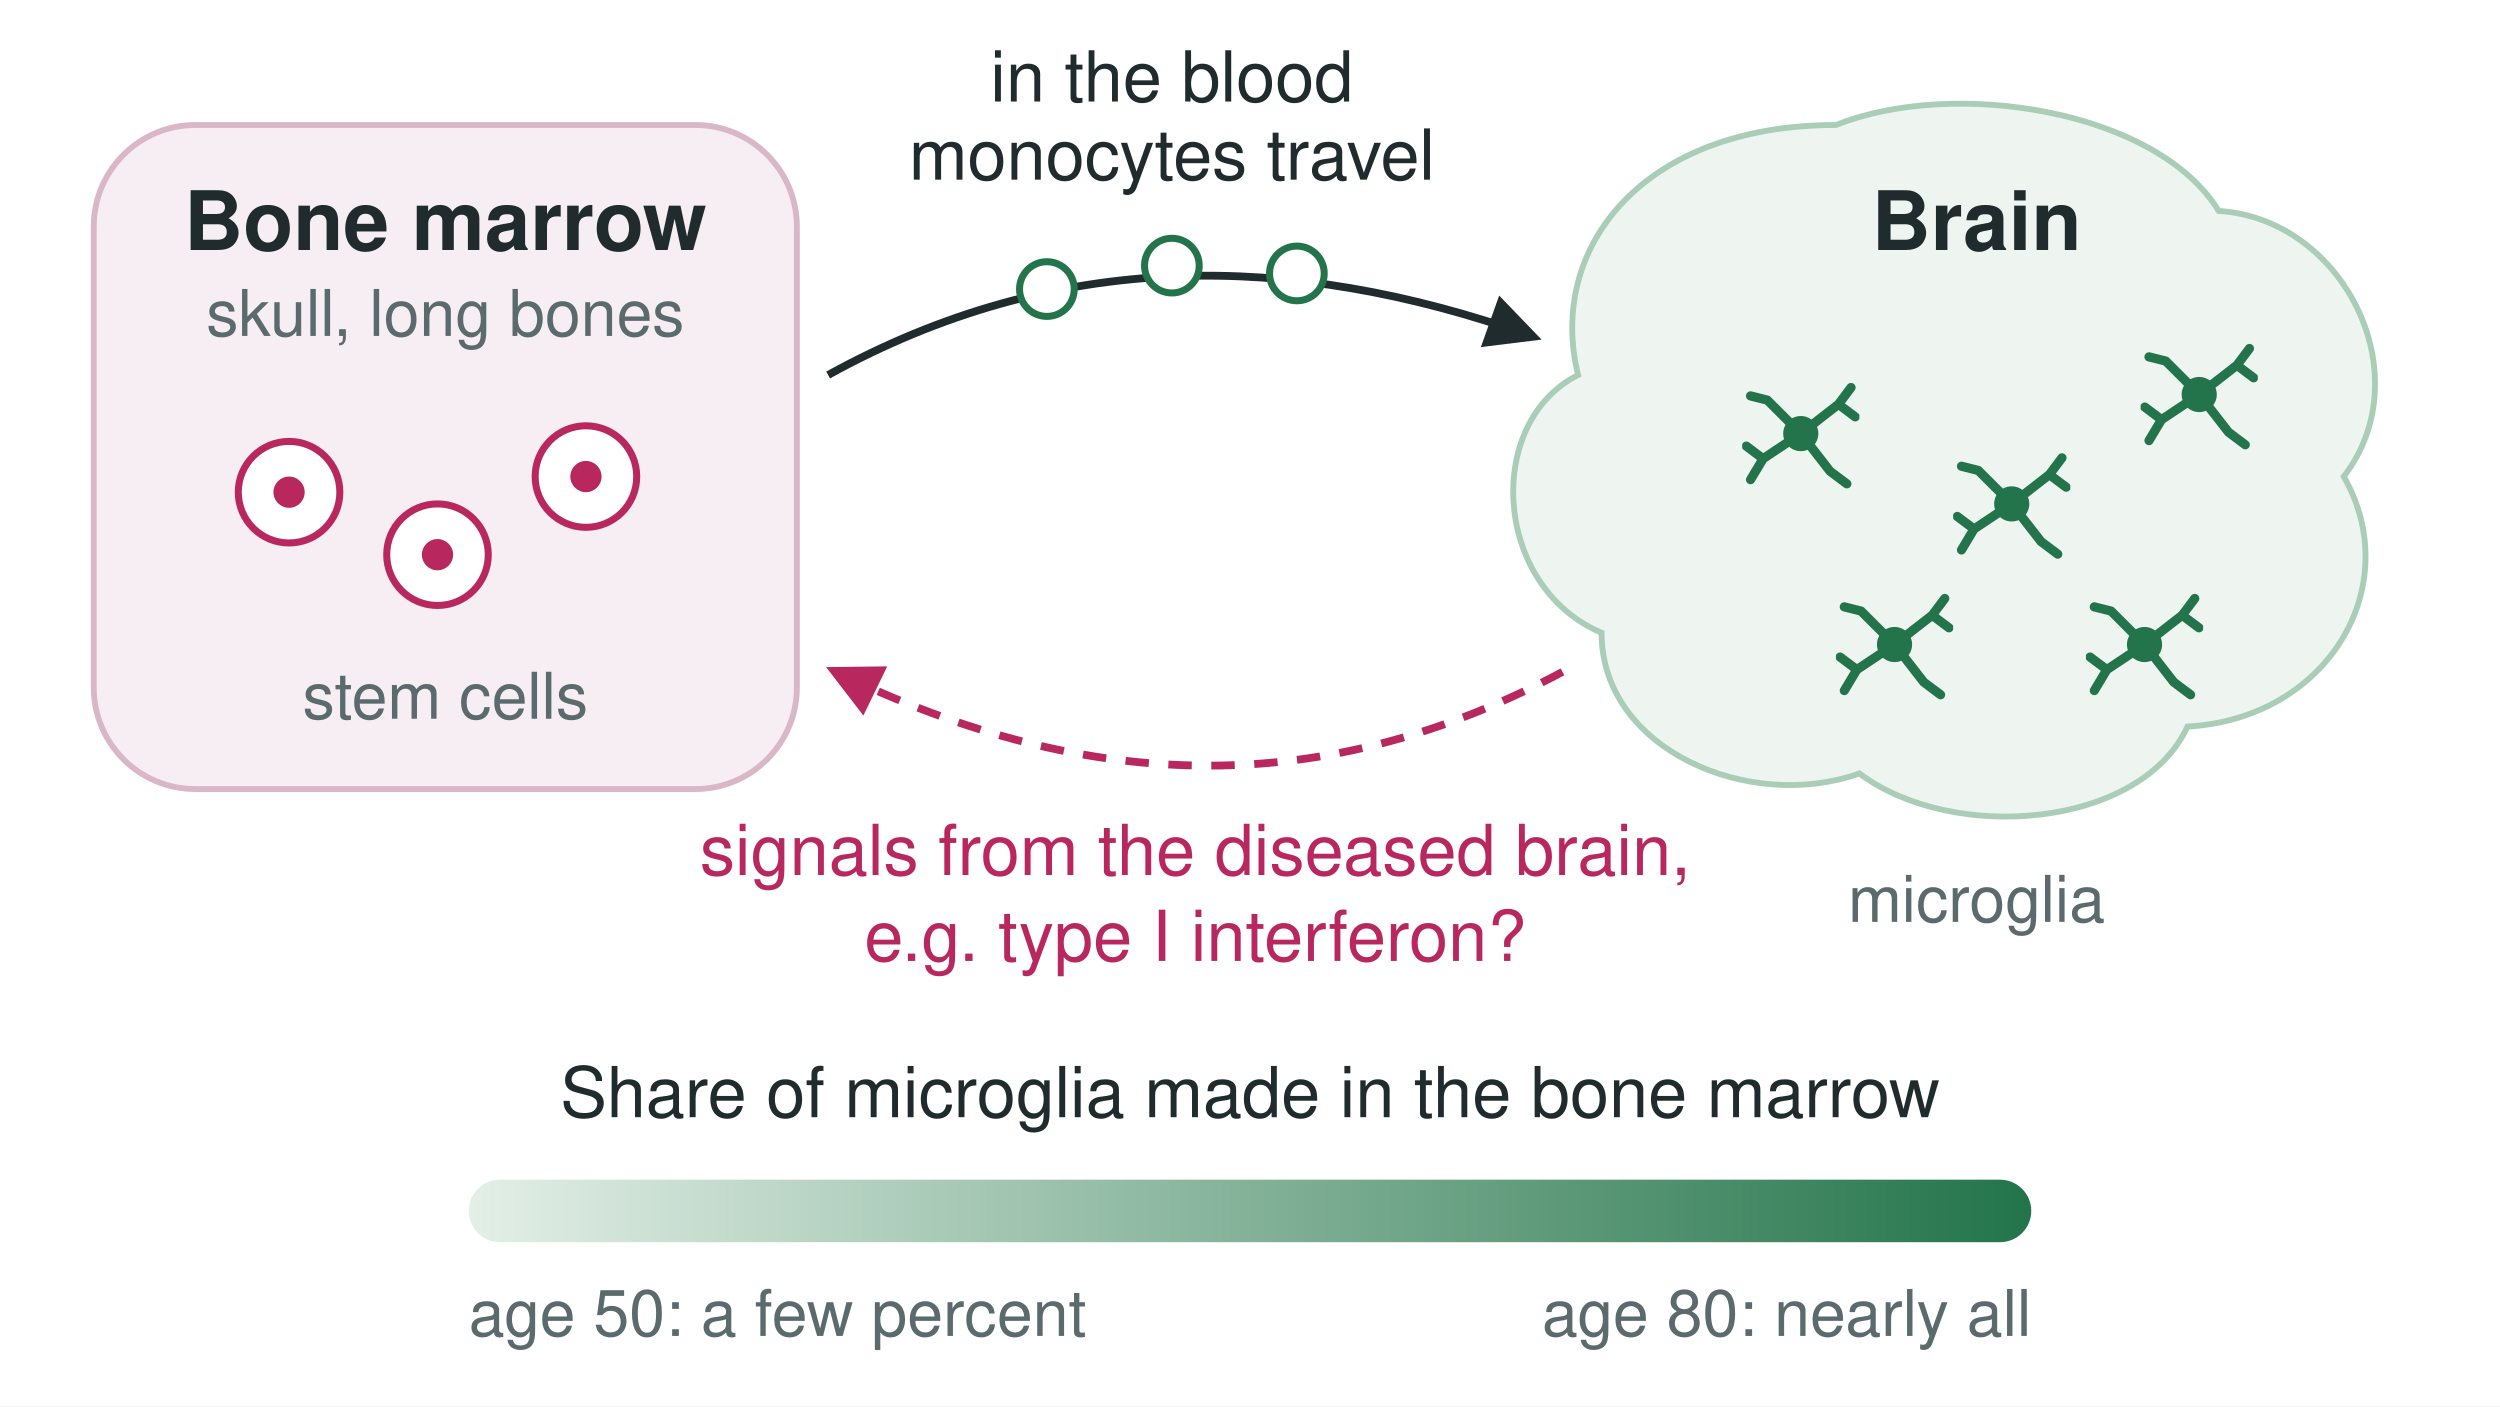
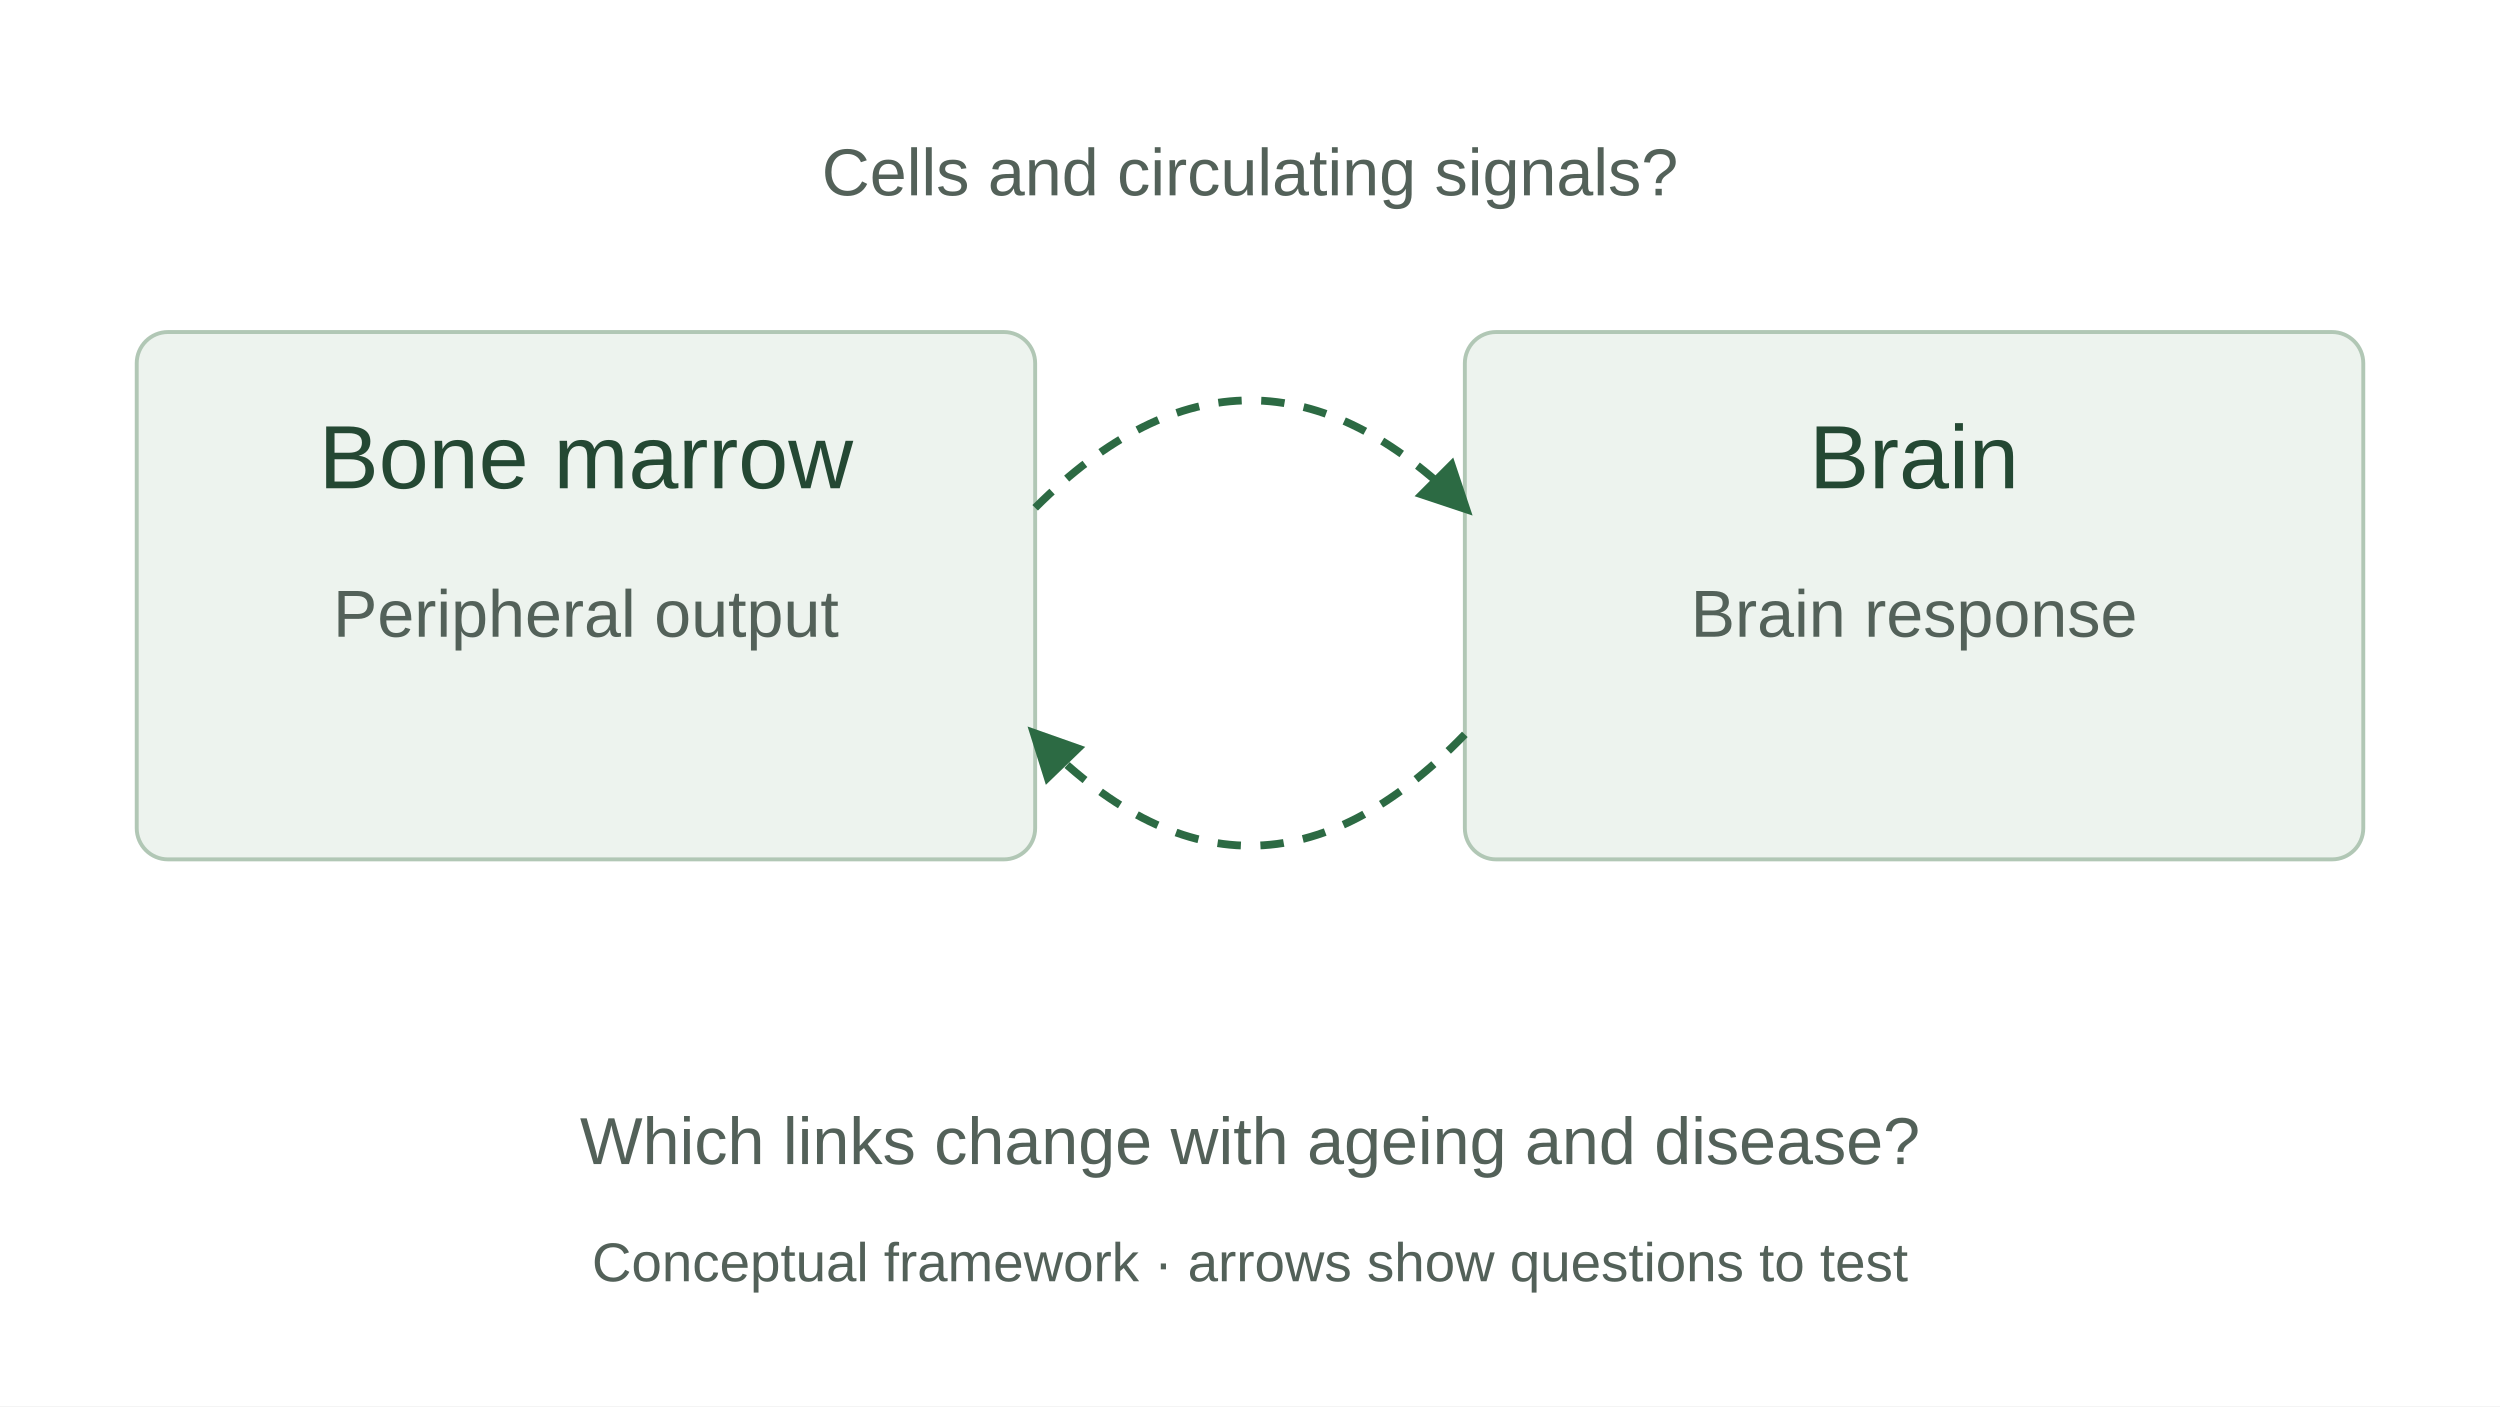
- <svg xmlns="http://www.w3.org/2000/svg" viewBox="0 64 640 360" role="img" aria-labelledby="t d" font-family="'Source Sans 3', 'Source Sans Pro', Helvetica, Arial, sans-serif">
+ <svg xmlns="http://www.w3.org/2000/svg" viewBox="0 0 640 360" role="img" aria-labelledby="t d" font-family="Arial,sans-serif">
+   <rect width="640" height="360" fill="#fff" />
  <defs>
-     <marker id="ah" viewBox="0 0 10 10" refX="8" refY="5" markerWidth="7" markerHeight="7" orient="auto-start-reverse">
-       <path d="M0,0 L10,5 L0,10 z" fill="#1f2b2d" />
+     <marker id="arrow" viewBox="0 0 10 10" refX="8" refY="5" markerWidth="7" markerHeight="7" orient="auto-start-reverse">
+       <path d="M0 0L10 5L0 10" fill="#2c6a43" />
    </marker>
-     <marker id="am" viewBox="0 0 10 10" refX="8" refY="5" markerWidth="7" markerHeight="7" orient="auto-start-reverse">
-       <path d="M0,0 L10,5 L0,10 z" fill="#b8285f" />
-     </marker>
-     <symbol id="glia" viewBox="-14 -14 28 28">
-       <g stroke="#23744a" stroke-width="2.2" stroke-linecap="round" fill="none">
-         <path d="M0,0 L9,-7 M9,-7 L12,-11 M9,-7 L13,-4" />
-         <path d="M0,0 L-8,-8 M-8,-8 L-12,-9" />
-         <path d="M0,0 L-9,6 M-9,6 L-12,11 M-9,6 L-13,3" />
-         <path d="M0,0 L7,9 M7,9 L11,12" />
-       </g>
-       <circle r="4.2" fill="#23744a" />
-     </symbol>
  </defs>
-   <rect y="64" width="640" height="360" fill="#ffffff" />
-   <rect x="24" y="96" width="180" height="170" rx="26" fill="#f6eef2" stroke="#d9b7c6" stroke-width="1.5" />
-   <text x="114" y="128" text-anchor="middle" font-size="21" font-weight="600" fill="#1f2b2d">Bone marrow</text>
-   <text x="114" y="150" text-anchor="middle" font-size="16.5" fill="#5b6a6c">skull, long bones</text>
-   <g fill="#ffffff" stroke="#b8285f" stroke-width="1.8">
-     <circle cx="74" cy="190" r="13" />
-     <circle cx="112" cy="206" r="13" />
-     <circle cx="150" cy="186" r="13" />
+   <g fill="#edf3ee" stroke="#b1c7b5">
+     <rect x="35" y="85" width="230" height="135" rx="8" />
+     <rect x="375" y="85" width="230" height="135" rx="8" />
  </g>
-   <g fill="#b8285f">
-     <circle cx="74" cy="190" r="4" />
-     <circle cx="112" cy="206" r="4" />
-     <circle cx="150" cy="186" r="4" />
+   <g text-anchor="middle" fill="#244833">
+     <text x="150" y="125" font-size="23">Bone marrow</text>
+     <text x="490" y="125" font-size="23">Brain</text>
  </g>
-   <text x="114" y="248" text-anchor="middle" font-size="16.5" fill="#5b6a6c">stem cells</text>
-   <path d="M470,96 C420,96 396,128 404,160 C380,172 382,214 410,226 C410,256 448,272 476,262 C500,280 548,276 560,250 C596,248 616,214 600,186 C620,160 600,120 568,118 C552,92 500,84 470,96 Z" fill="#eef5f0" stroke="#a9cdb6" stroke-width="1.5" />
-   <text x="506" y="128" text-anchor="middle" font-size="21" font-weight="600" fill="#1f2b2d">Brain</text>
-   <use href="#glia" x="446" y="160" width="30" height="30" />
-   <use href="#glia" x="500" y="178" width="30" height="30" />
-   <use href="#glia" x="548" y="150" width="30" height="30" />
-   <use href="#glia" x="470" y="214" width="30" height="30" />
-   <use href="#glia" x="534" y="214" width="30" height="30" />
-   <text x="506" y="300" text-anchor="middle" font-size="16.5" fill="#5b6a6c">microglia</text>
-   <path d="M212,160 C270,128 330,128 392,150" fill="none" stroke="#1f2b2d" stroke-width="2" marker-end="url(#ah)" />
-   <g fill="#ffffff" stroke="#23744a" stroke-width="1.8">
-     <circle cx="268" cy="138" r="7" />
-     <circle cx="300" cy="132" r="7" />
-     <circle cx="332" cy="134" r="7" />
+   <g text-anchor="middle" fill="#536159" font-size="17">
+     <text x="150" y="163">Peripheral output</text>
+     <text x="490" y="163">Brain response</text>
+     <text x="320" y="50">Cells and circulating signals?</text>
+     <text x="320" y="298">Which links change with ageing and disease?</text>
+     <text x="320" y="328" font-size="14">Conceptual framework · arrows show questions to test</text>
  </g>
-   <text x="300" y="110" text-anchor="middle" font-size="18" fill="#1f2b2d">monocytes travel</text>
-   <text x="300" y="90" text-anchor="middle" font-size="18" fill="#1f2b2d">in the blood</text>
-   <path d="M400,236 C340,268 280,268 214,236" fill="none" stroke="#b8285f" stroke-width="2" stroke-dasharray="6 5" marker-end="url(#am)" />
-   <text x="306" y="288" text-anchor="middle" font-size="18" fill="#b8285f">signals from the diseased brain,</text>
-   <text x="306" y="310" text-anchor="middle" font-size="18" fill="#b8285f">e.g. type I interferon?</text>
-   <text x="320" y="350" text-anchor="middle" font-size="18" fill="#1f2b2d">Share of microglia made in the bone marrow</text>
-   <defs>
-     <linearGradient id="g" x1="0" x2="1">
-       <stop offset="0" stop-color="#e3efe7" />
-       <stop offset="1" stop-color="#23744a" />
-     </linearGradient>
-   </defs>
-   <rect x="120" y="366" width="400" height="16" rx="8" fill="url(#g)" />
-   <text x="120" y="406" font-size="16.5" fill="#5b6a6c">age 50: a few percent</text>
-   <text x="520" y="406" text-anchor="end" font-size="16.5" fill="#5b6a6c">age 80: nearly all</text>
+   <g fill="none" stroke="#2c6a43" stroke-width="2" stroke-dasharray="6 5" marker-end="url(#arrow)">
+     <path d="M265 130Q320 75 375 130" />
+     <path d="M375 188Q320 245 265 188" />
+   </g>
</svg>
